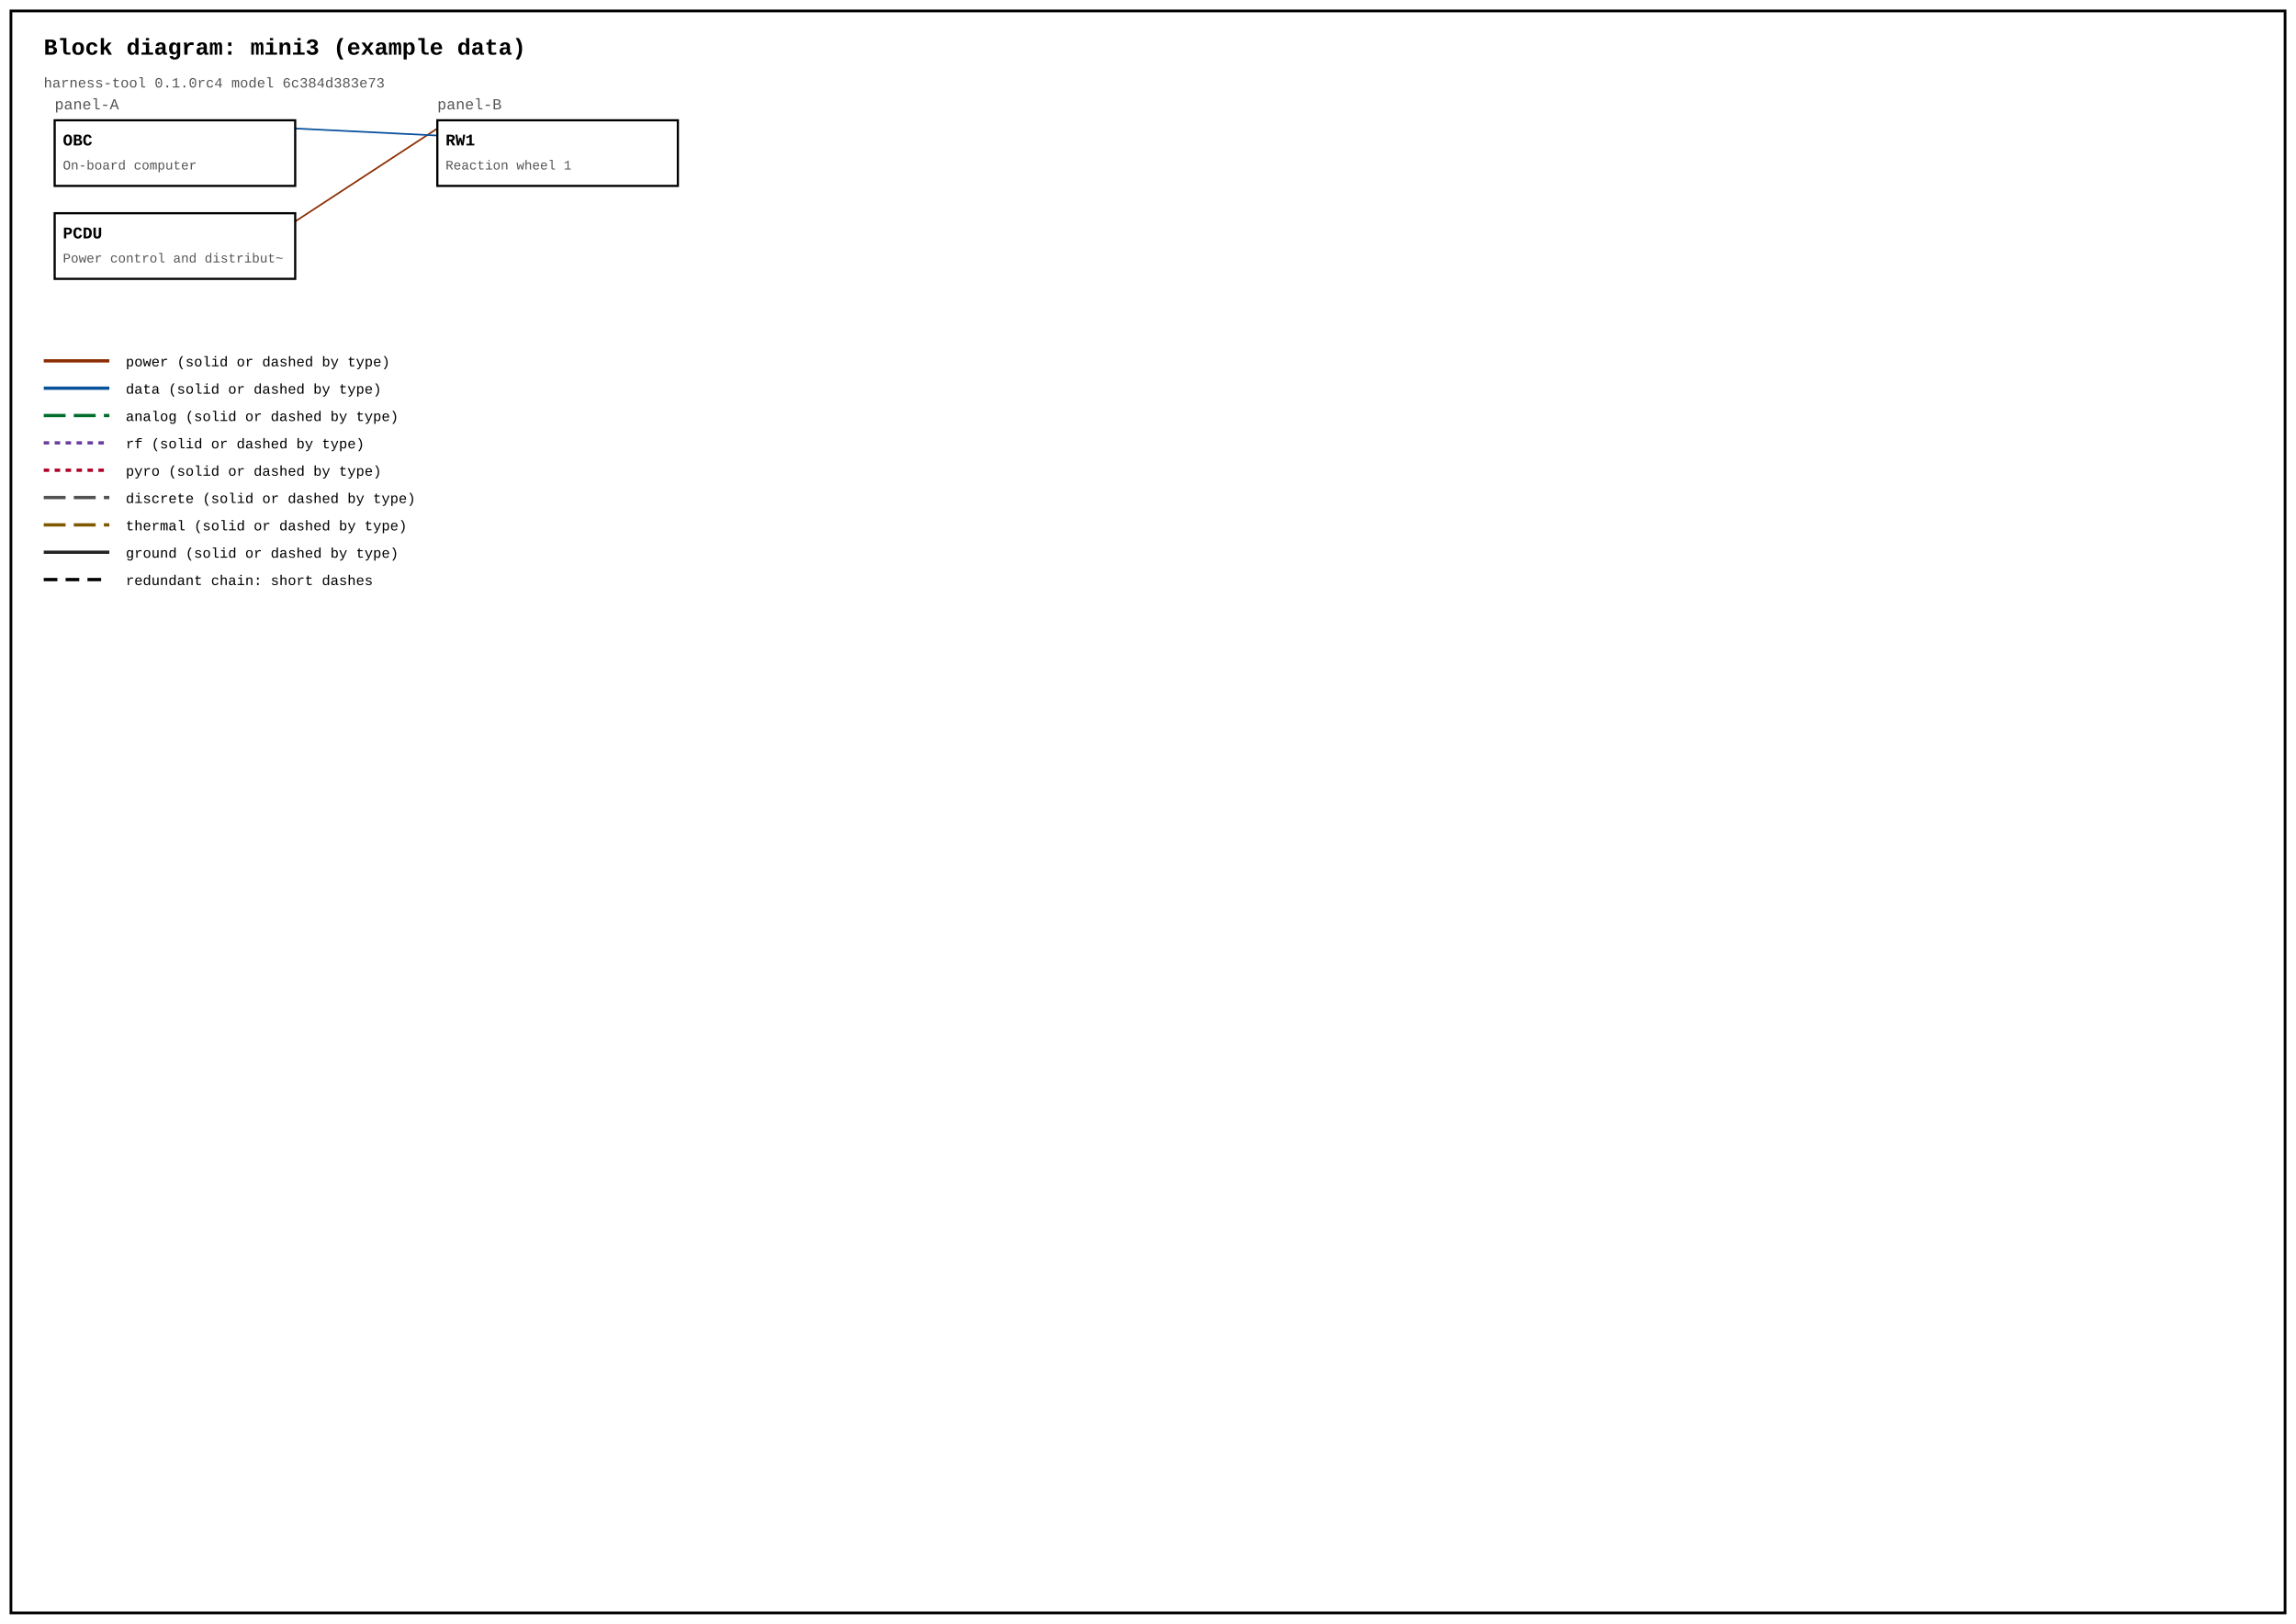
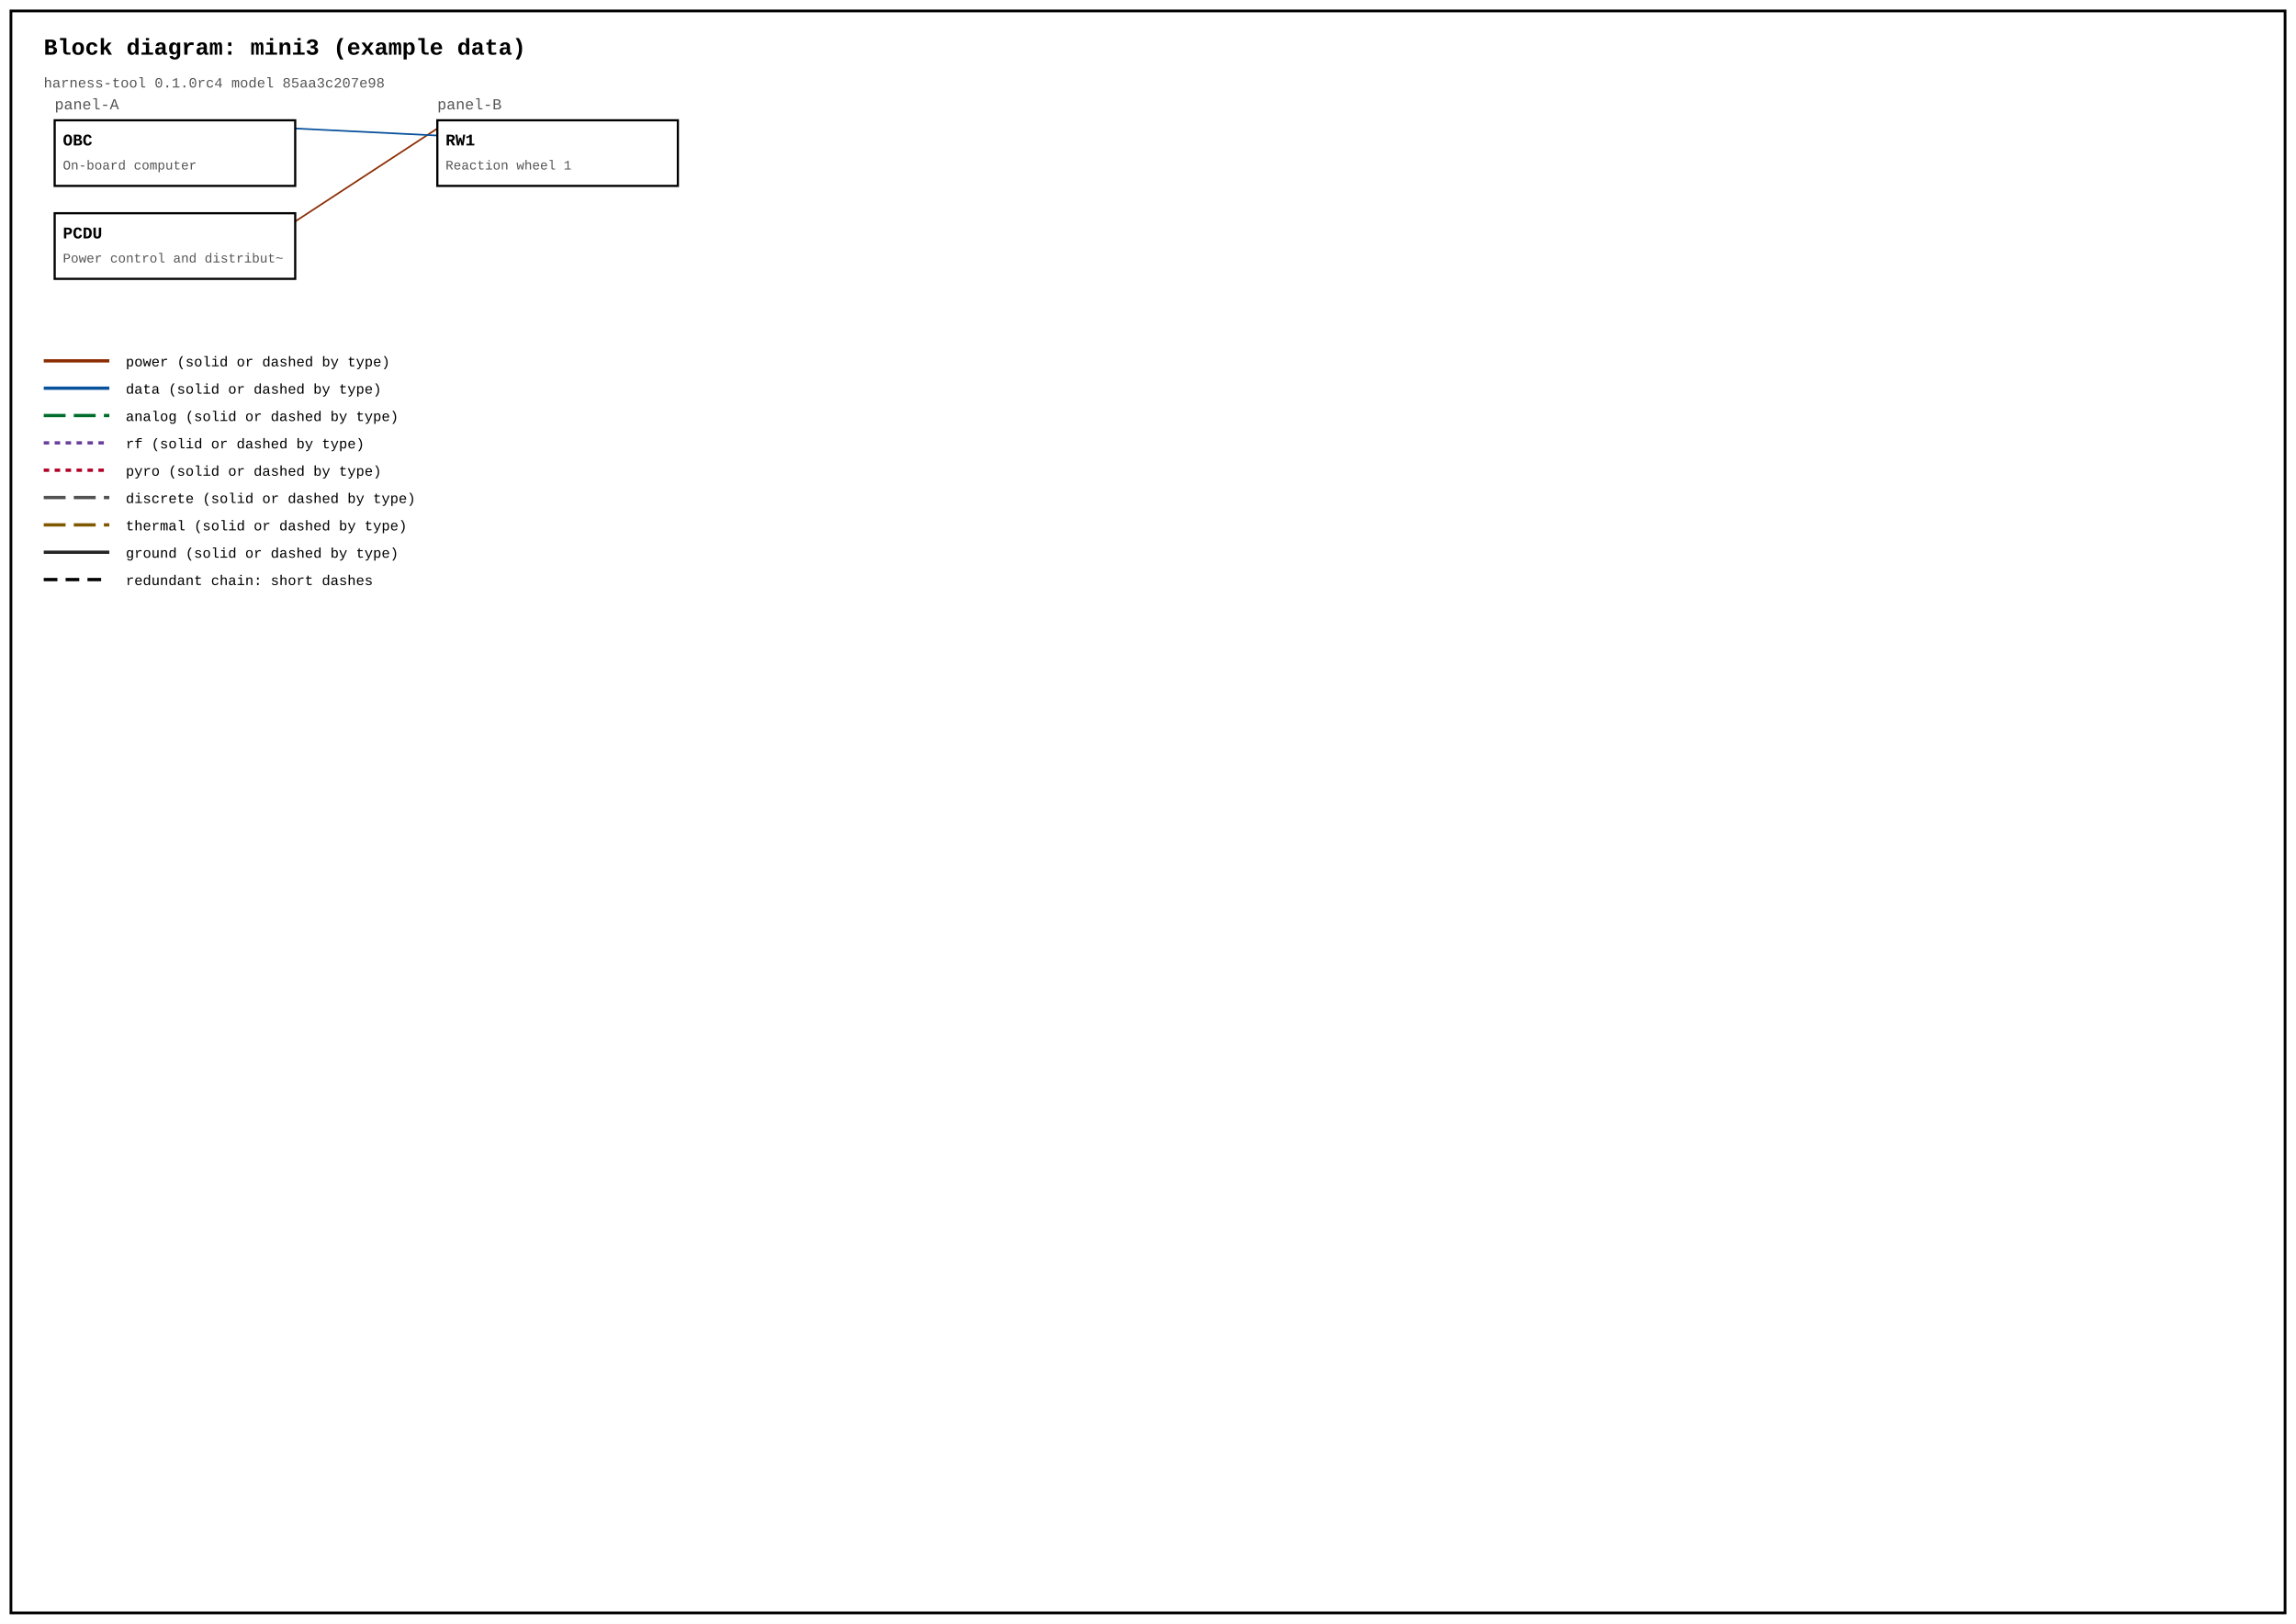
<svg xmlns="http://www.w3.org/2000/svg" width="420mm" height="297mm" viewBox="0 0 420 297" font-family="Courier New, Courier, monospace">
  <rect x="0" y="0" width="420" height="297" fill="#ffffff" />
  <rect x="2" y="2" width="416" height="293" fill="none" stroke="#000000" stroke-width="0.5" />
  <text x="8" y="10" font-size="4.2" font-weight="bold" text-anchor="start" fill="#000000">Block diagram: mini3 (example data)</text>
-   <text x="8" y="16" font-size="2.6" text-anchor="start" fill="#555555">harness-tool 0.1.0rc4 model 6c384d383e73</text>
+   <text x="8" y="16" font-size="2.6" text-anchor="start" fill="#555555">harness-tool 0.1.0rc4 model 85aa3c207e98</text>
  <text x="10" y="20" font-size="2.8" text-anchor="start" fill="#555555">panel-A</text>
  <text x="80" y="20" font-size="2.8" text-anchor="start" fill="#555555">panel-B</text>
  <line x1="54" y1="40.5" x2="80" y2="23.5" stroke="#8c2d04" stroke-width="0.3" />
  <line x1="54" y1="23.5" x2="80" y2="24.786" stroke="#08519c" stroke-width="0.3" />
  <rect x="10" y="22" width="44" height="12" fill="#ffffff" stroke="#000000" stroke-width="0.4" />
  <text x="11.5" y="26.6" font-size="3" font-weight="bold" text-anchor="start" fill="#000000">OBC</text>
  <text x="11.5" y="31" font-size="2.4" text-anchor="start" fill="#555555">On-board computer</text>
  <rect x="10" y="39" width="44" height="12" fill="#ffffff" stroke="#000000" stroke-width="0.4" />
  <text x="11.5" y="43.6" font-size="3" font-weight="bold" text-anchor="start" fill="#000000">PCDU</text>
  <text x="11.5" y="48" font-size="2.4" text-anchor="start" fill="#555555">Power control and distribut~</text>
  <rect x="80" y="22" width="44" height="12" fill="#ffffff" stroke="#000000" stroke-width="0.4" />
  <text x="81.5" y="26.6" font-size="3" font-weight="bold" text-anchor="start" fill="#000000">RW1</text>
  <text x="81.5" y="31" font-size="2.4" text-anchor="start" fill="#555555">Reaction wheel 1</text>
  <line x1="8" y1="66" x2="20" y2="66" stroke="#8c2d04" stroke-width="0.6" />
  <text x="23" y="67" font-size="2.6" text-anchor="start" fill="#000000">power (solid or dashed by type)</text>
  <line x1="8" y1="71" x2="20" y2="71" stroke="#08519c" stroke-width="0.6" />
  <text x="23" y="72" font-size="2.6" text-anchor="start" fill="#000000">data (solid or dashed by type)</text>
  <line x1="8" y1="76" x2="20" y2="76" stroke="#006d2c" stroke-width="0.6" stroke-dasharray="4 1.5" />
  <text x="23" y="77" font-size="2.6" text-anchor="start" fill="#000000">analog (solid or dashed by type)</text>
  <line x1="8" y1="81" x2="20" y2="81" stroke="#6a3d9a" stroke-width="0.6" stroke-dasharray="1 1" />
  <text x="23" y="82" font-size="2.6" text-anchor="start" fill="#000000">rf (solid or dashed by type)</text>
  <line x1="8" y1="86" x2="20" y2="86" stroke="#b10026" stroke-width="0.6" stroke-dasharray="1 1" />
  <text x="23" y="87" font-size="2.6" text-anchor="start" fill="#000000">pyro (solid or dashed by type)</text>
  <line x1="8" y1="91" x2="20" y2="91" stroke="#525252" stroke-width="0.6" stroke-dasharray="4 1.5" />
  <text x="23" y="92" font-size="2.6" text-anchor="start" fill="#000000">discrete (solid or dashed by type)</text>
  <line x1="8" y1="96" x2="20" y2="96" stroke="#7f5800" stroke-width="0.6" stroke-dasharray="4 1.5" />
  <text x="23" y="97" font-size="2.6" text-anchor="start" fill="#000000">thermal (solid or dashed by type)</text>
  <line x1="8" y1="101" x2="20" y2="101" stroke="#252525" stroke-width="0.6" />
  <text x="23" y="102" font-size="2.6" text-anchor="start" fill="#000000">ground (solid or dashed by type)</text>
  <line x1="8" y1="106" x2="20" y2="106" stroke="#000000" stroke-width="0.6" stroke-dasharray="2.5 1.5" />
  <text x="23" y="107" font-size="2.6" text-anchor="start" fill="#000000">redundant chain: short dashes</text>
</svg>
